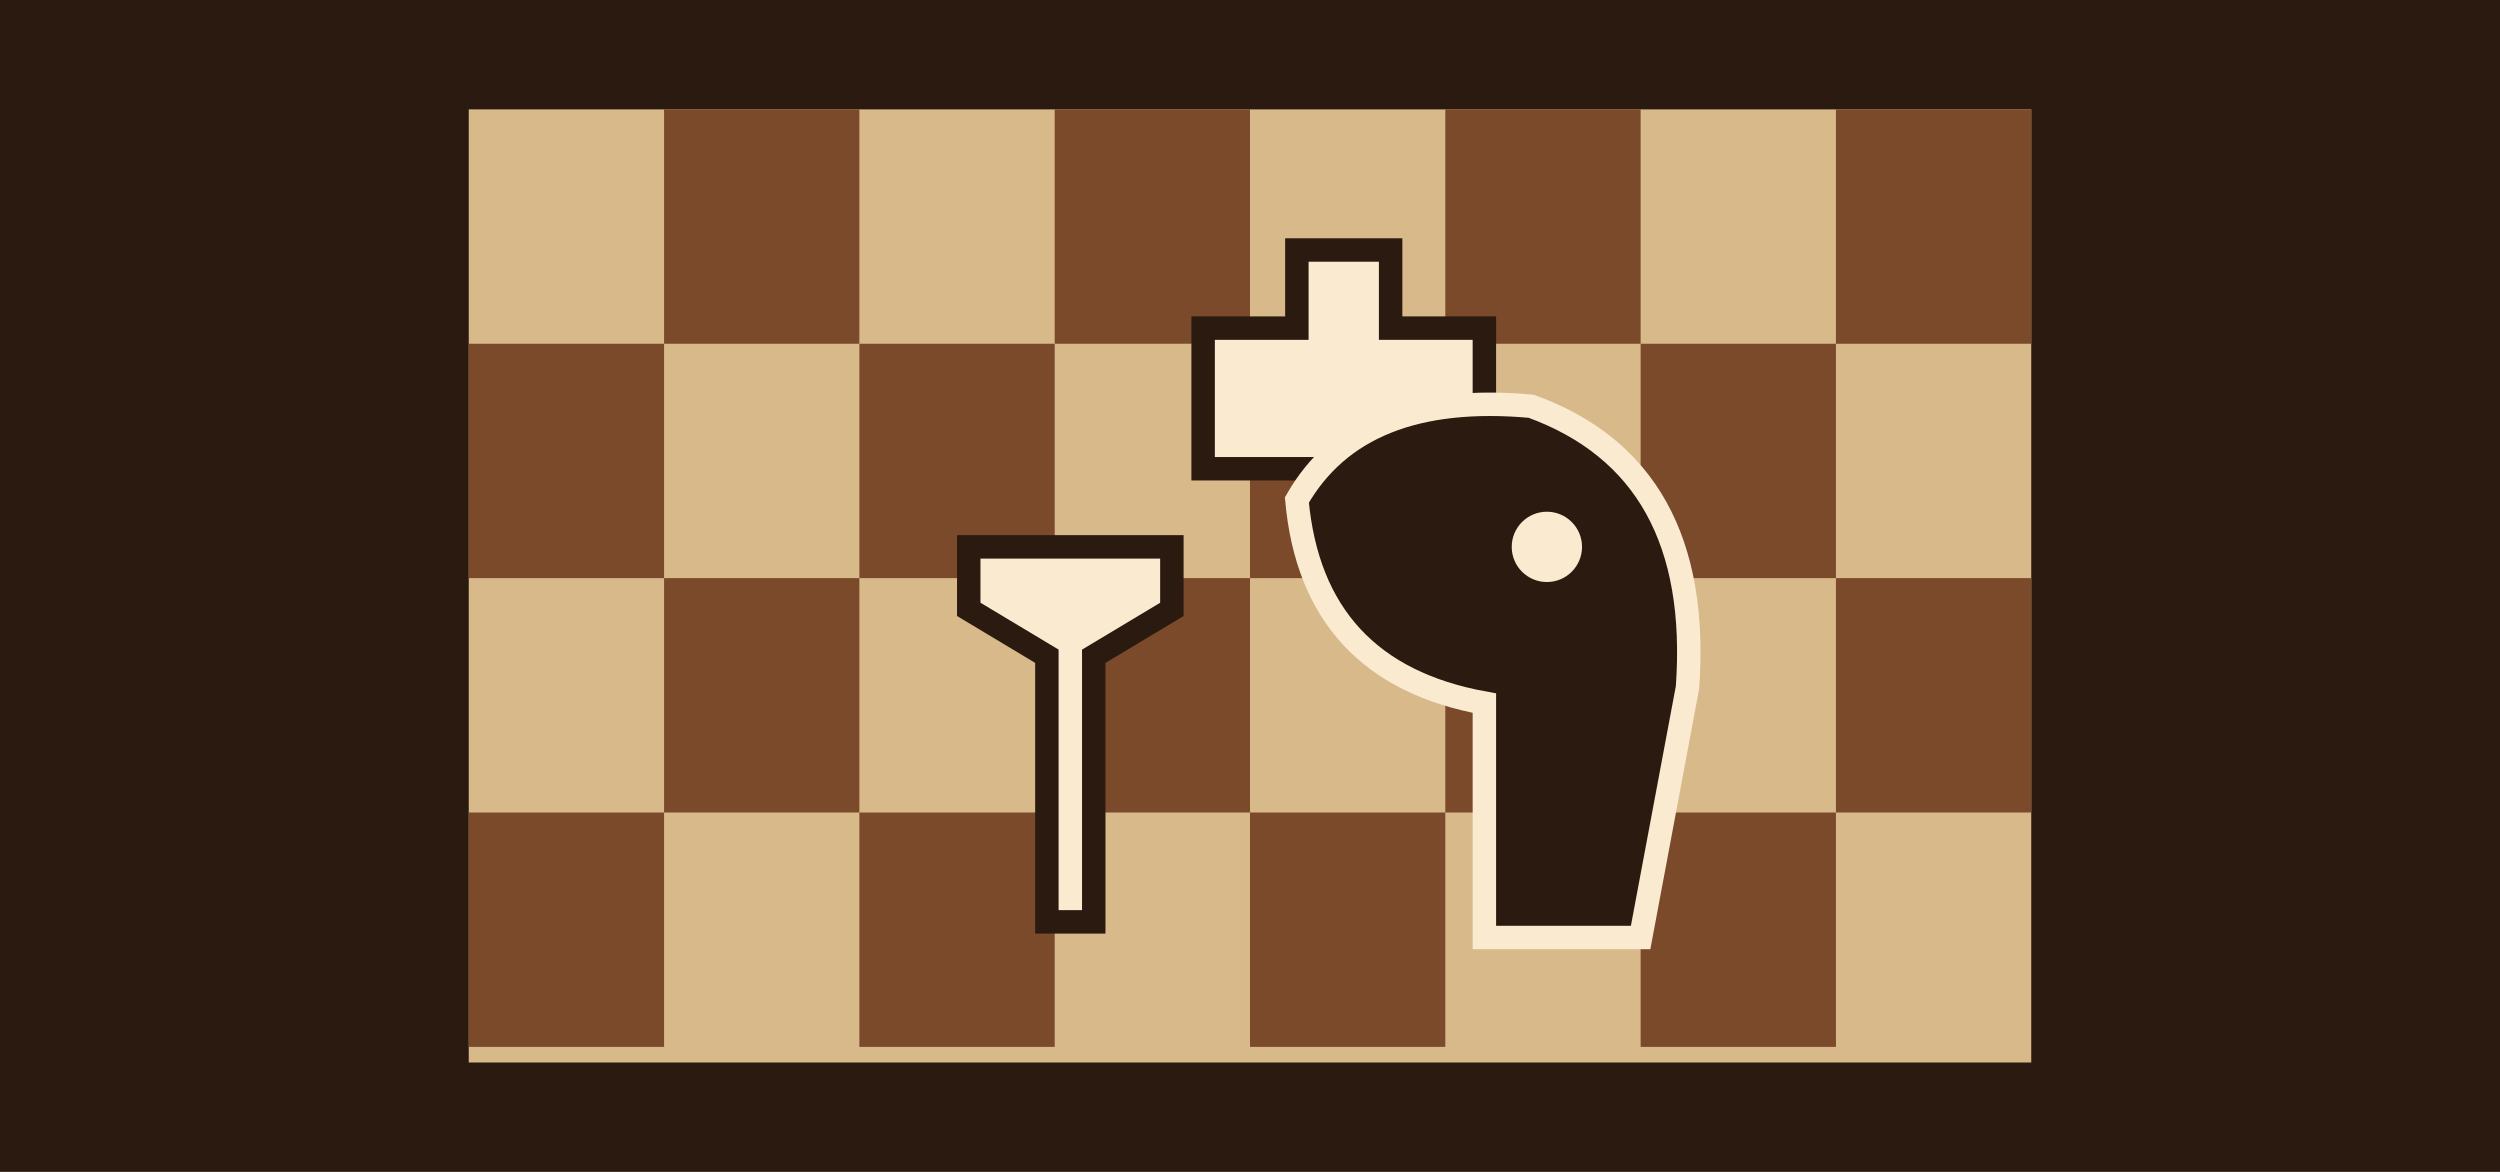
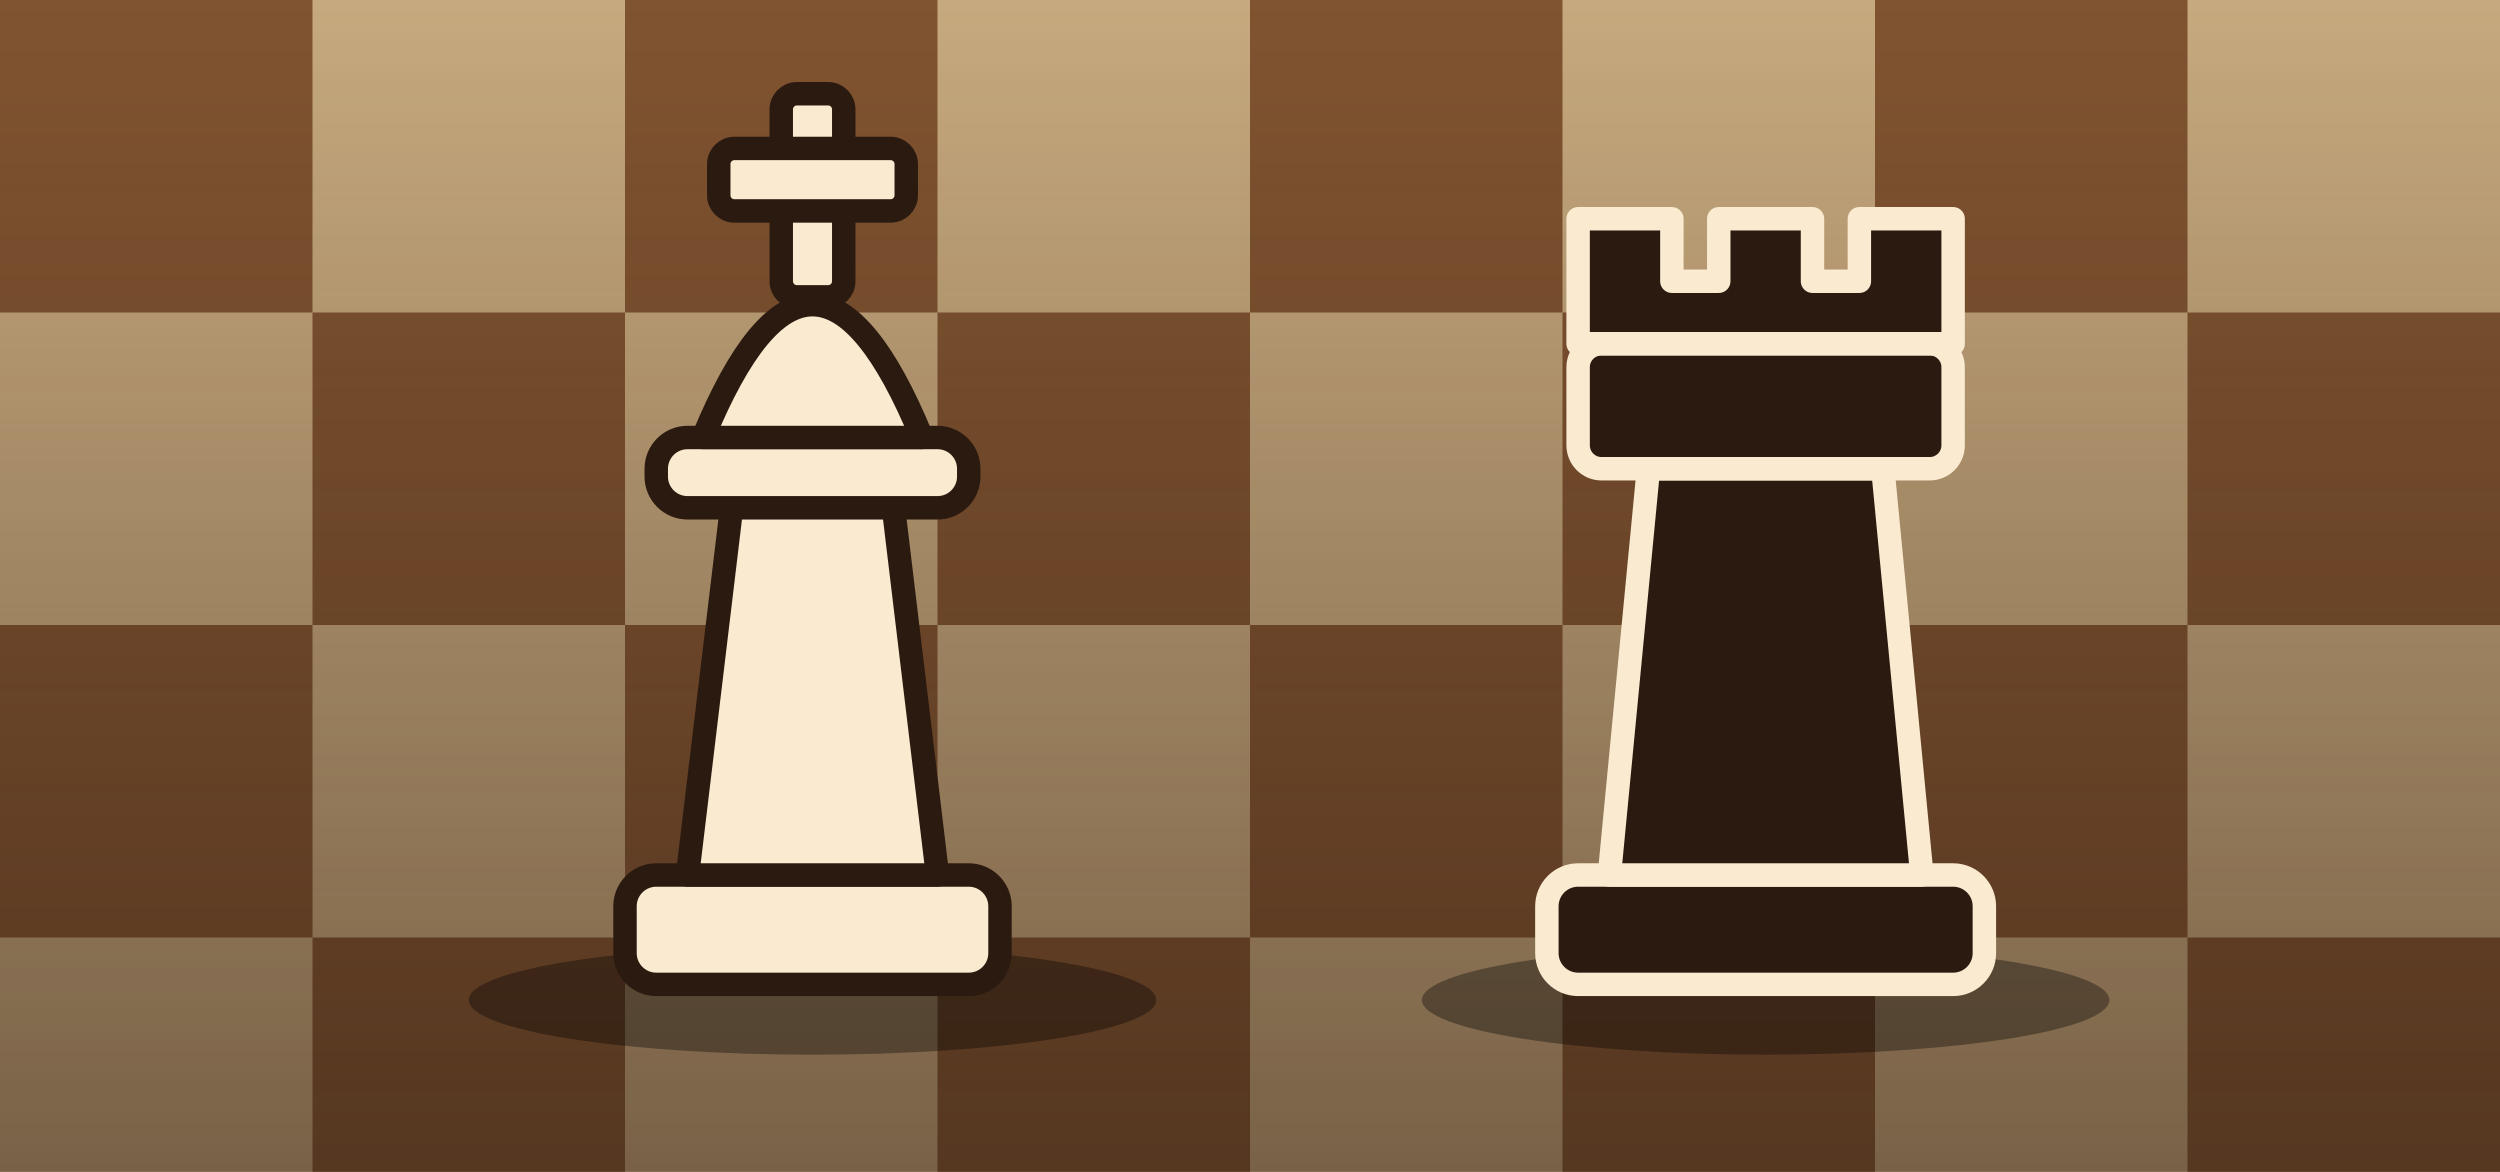
<svg xmlns="http://www.w3.org/2000/svg" viewBox="0 0 320 150" role="img" aria-hidden="true">
-   <rect width="320" height="150" fill="#2b1a10" />
-   <g>
-     <rect x="60" y="14" width="200" height="122" fill="#d8b98a" />
-     <rect x="85" y="14" width="25" height="30" fill="#7a4a2a" />
-     <rect x="135" y="14" width="25" height="30" fill="#7a4a2a" />
-     <rect x="185" y="14" width="25" height="30" fill="#7a4a2a" />
-     <rect x="235" y="14" width="25" height="30" fill="#7a4a2a" />
-     <rect x="60" y="44" width="25" height="30" fill="#7a4a2a" />
-     <rect x="110" y="44" width="25" height="30" fill="#7a4a2a" />
-     <rect x="160" y="44" width="25" height="30" fill="#7a4a2a" />
-     <rect x="210" y="44" width="25" height="30" fill="#7a4a2a" />
-     <rect x="85" y="74" width="25" height="30" fill="#7a4a2a" />
-     <rect x="135" y="74" width="25" height="30" fill="#7a4a2a" />
-     <rect x="185" y="74" width="25" height="30" fill="#7a4a2a" />
-     <rect x="235" y="74" width="25" height="30" fill="#7a4a2a" />
-     <rect x="60" y="104" width="25" height="30" fill="#7a4a2a" />
-     <rect x="110" y="104" width="25" height="30" fill="#7a4a2a" />
-     <rect x="160" y="104" width="25" height="30" fill="#7a4a2a" />
-     <rect x="210" y="104" width="25" height="30" fill="#7a4a2a" />
+   <defs>
+     <pattern id="tab" width="80" height="80" patternUnits="userSpaceOnUse">
+       <rect width="80" height="80" fill="#d8b98a" />
+       <rect width="40" height="40" fill="#8a5a34" />
+       <rect x="40" y="40" width="40" height="40" fill="#8a5a34" />
+     </pattern>
+     <linearGradient id="vel" x1="0" y1="0" x2="0" y2="1">
+       <stop offset="0" stop-color="#2b1a10" stop-opacity=".1" />
+       <stop offset="1" stop-color="#2b1a10" stop-opacity=".55" />
+     </linearGradient>
+   </defs>
+   <rect width="320" height="150" fill="url(#tab)" />
+   <rect width="320" height="150" fill="url(#vel)" />
+   <ellipse cx="104" cy="128" rx="44" ry="7" fill="#000" opacity=".35" />
+   <ellipse cx="226" cy="128" rx="44" ry="7" fill="#000" opacity=".35" />
+   <g fill="#f9ead0" stroke="#2b1a10" stroke-width="3" stroke-linejoin="round">
+     <rect x="80" y="112" width="48" height="14" rx="4" />
+     <path d="M88 112l6-50h20l6 50z" />
+     <rect x="84" y="56" width="40" height="9" rx="4" />
+     <path d="M90 56q14-34 28 0z" />
+     <rect x="100" y="12" width="8" height="26" rx="2" />
+     <rect x="92" y="19" width="24" height="8" rx="2" />
  </g>
-   <g fill="#f9ead0" stroke="#2b1a10" stroke-width="3">
-     <path d="M134 118v-34l-10-6v-8h26v8l-10 6v34z" />
-     <path d="M154 42h12v-10h12v10h12v18h-36z" />
-   </g>
-   <g fill="#2b1a10" stroke="#f9ead0" stroke-width="3">
-     <path d="M190 120v-30q-22-4-24-26q8-14 30-12q22 8 20 36l-6 32z" />
-     <circle cx="198" cy="70" r="3" fill="#f9ead0" />
+   <g fill="#2b1a10" stroke="#f9ead0" stroke-width="3" stroke-linejoin="round">
+     <rect x="198" y="112" width="56" height="14" rx="4" />
+     <path d="M206 112l5-52h30l5 52z" />
+     <rect x="202" y="44" width="48" height="16" rx="3" />
+     <path d="M202 44V28h12v8h6v-8h12v8h6v-8h12v16z" />
  </g>
</svg>
